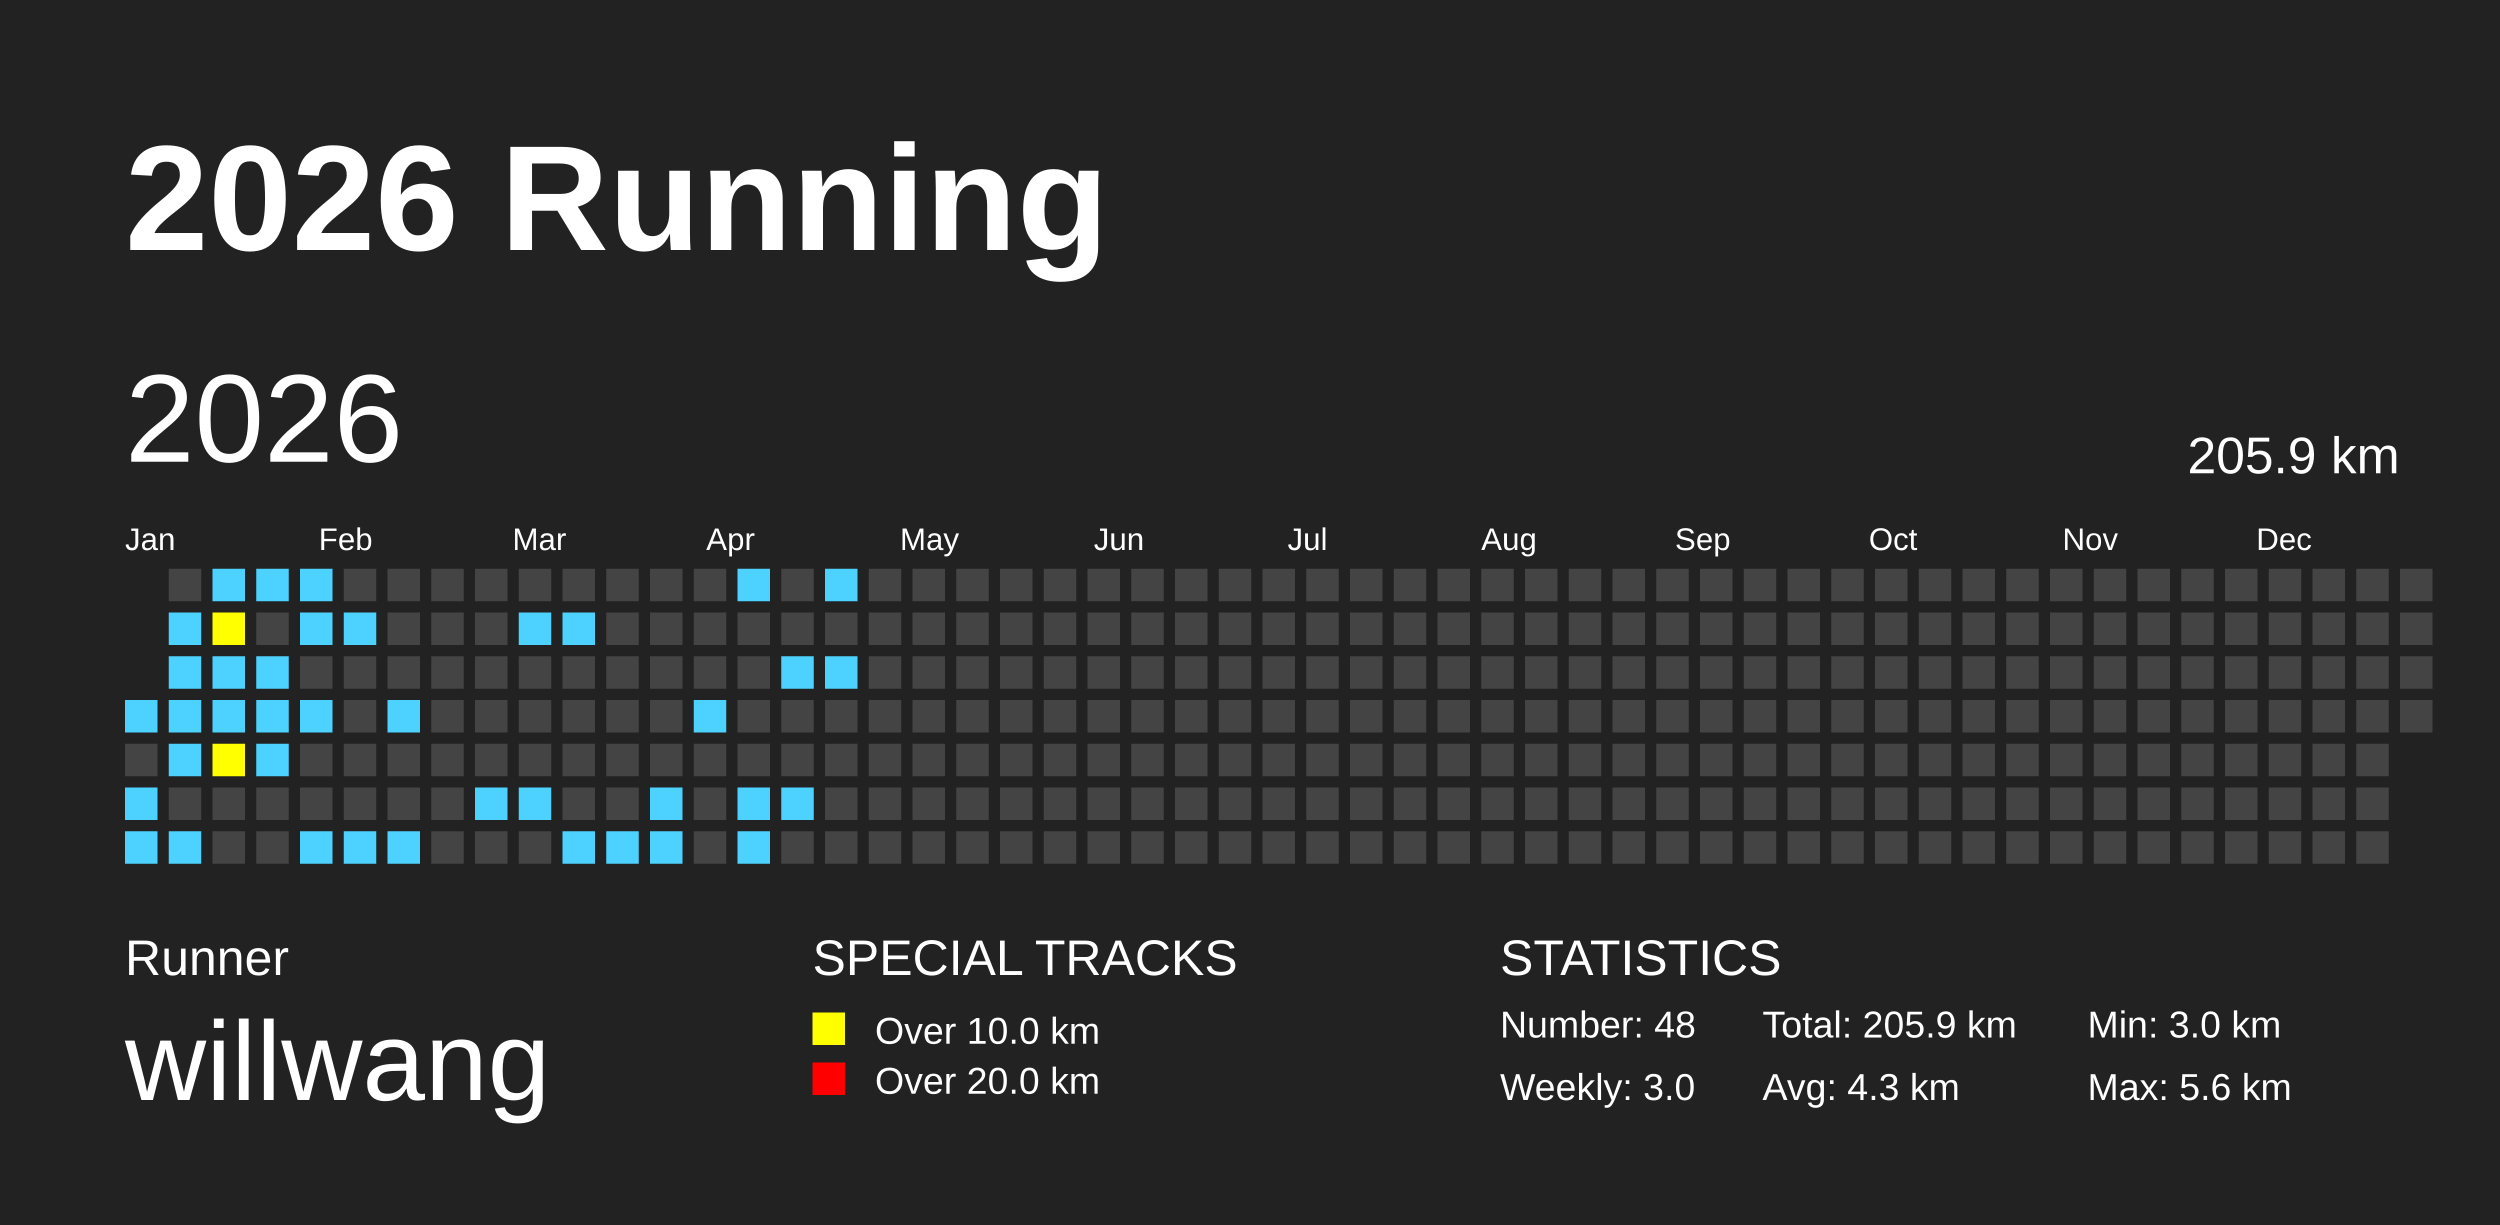
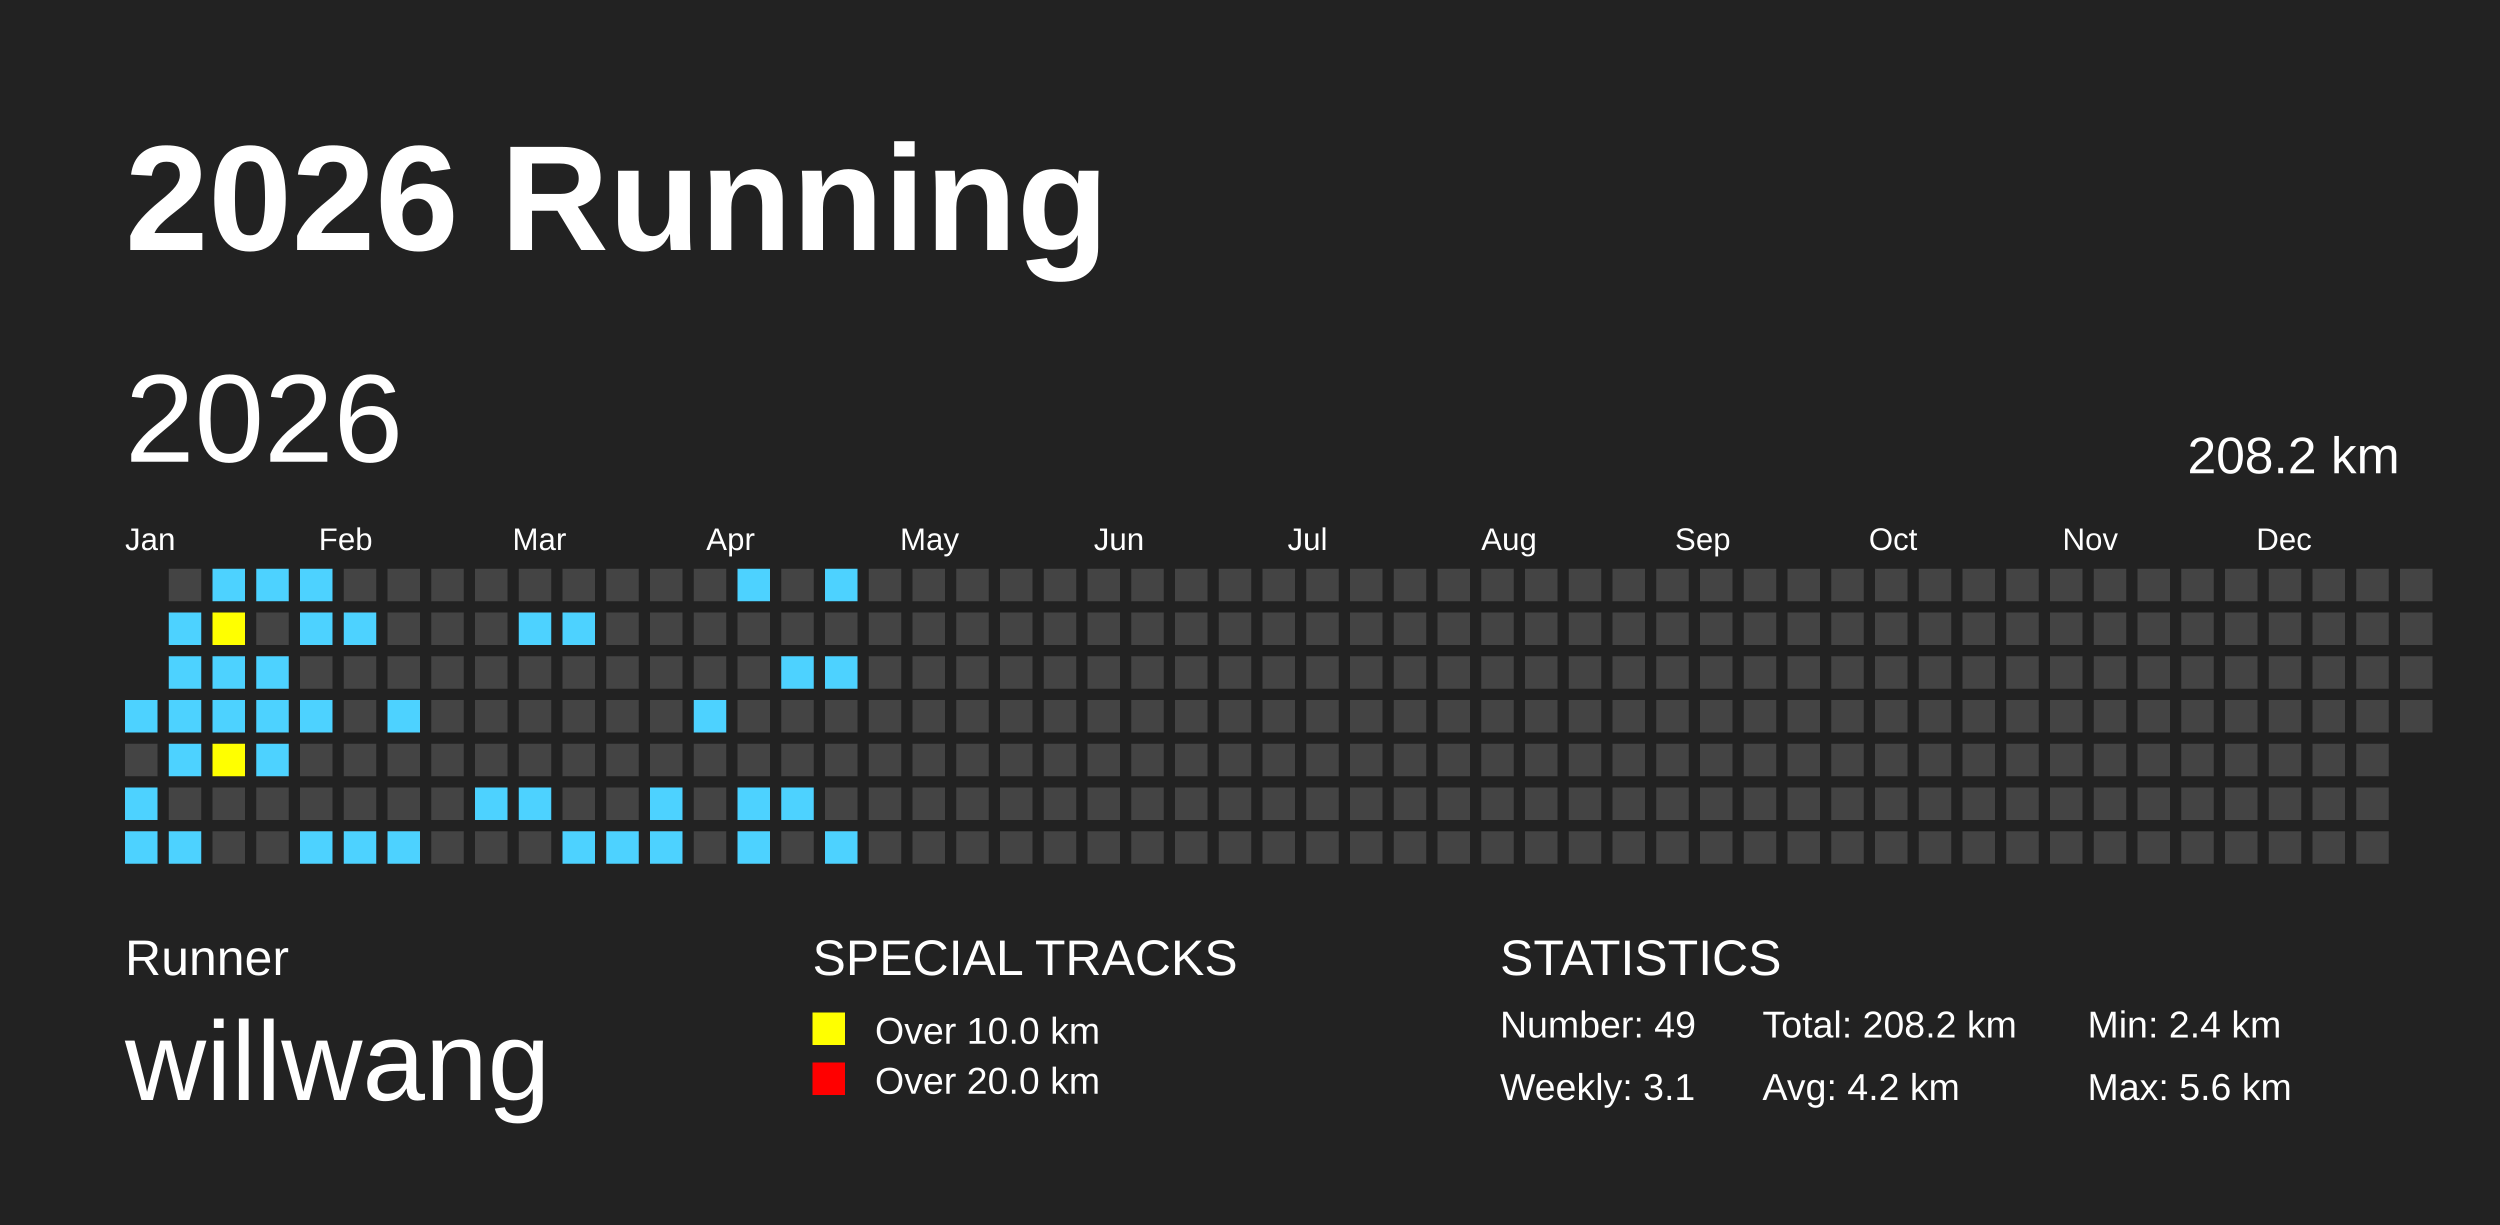
<svg xmlns="http://www.w3.org/2000/svg" baseProfile="full" height="98mm" version="1.1" viewBox="0,0,200,98" width="200mm">
  <defs />
  <rect fill="#222222" height="98" width="200" x="0" y="0" />
  <text fill="#FFFFFF" style="font-size:12px; font-family:Arial; font-weight:bold;" x="10" y="20">2026 Running</text>
  <text fill="#FFFFFF" style="font-size:4px; font-family:Arial" x="10" y="78">Runner</text>
  <text fill="#FFFFFF" style="font-size:9px; font-family:Arial" x="10" y="88">willwang</text>
  <text fill="#FFFFFF" style="font-size:4px; font-family:Arial" x="65" y="78">SPECIAL TRACKS</text>
  <rect fill="yellow" height="2.6" width="2.6" x="65" y="81" />
  <text fill="#FFFFFF" style="font-size:3px; font-family:Arial" x="70" y="83.5">Over 10.0 km</text>
  <rect fill="red" height="2.6" width="2.6" x="65" y="85" />
  <text fill="#FFFFFF" style="font-size:3px; font-family:Arial" x="70" y="87.5">Over 20.0 km</text>
  <text fill="#FFFFFF" style="font-size:4px; font-family:Arial" x="120" y="78">STATISTICS</text>
-   <text fill="#FFFFFF" style="font-size:3px; font-family:Arial" x="120" y="83">Number: 48</text>
-   <text fill="#FFFFFF" style="font-size:3px; font-family:Arial" x="120" y="88">Weekly: 3.0</text>
-   <text fill="#FFFFFF" style="font-size:3px; font-family:Arial" x="141" y="83">Total: 205.9 km</text>
-   <text fill="#FFFFFF" style="font-size:3px; font-family:Arial" x="141" y="88">Avg: 4.3 km</text>
-   <text fill="#FFFFFF" style="font-size:3px; font-family:Arial" x="167" y="83">Min: 3.0 km</text>
+   <text fill="#FFFFFF" style="font-size:3px; font-family:Arial" x="120" y="83">Number: 49</text>
+   <text fill="#FFFFFF" style="font-size:3px; font-family:Arial" x="120" y="88">Weekly: 3.1</text>
+   <text fill="#FFFFFF" style="font-size:3px; font-family:Arial" x="141" y="83">Total: 208.2 km</text>
+   <text fill="#FFFFFF" style="font-size:3px; font-family:Arial" x="141" y="88">Avg: 4.2 km</text>
+   <text fill="#FFFFFF" style="font-size:3px; font-family:Arial" x="167" y="83">Min: 2.4 km</text>
  <text fill="#FFFFFF" style="font-size:3px; font-family:Arial" x="167" y="88">Max: 5.6 km</text>
  <text dominant-baseline="hanging" fill="#FFFFFF" style="font-size:10.0px; font-family:Arial;" x="10" y="30">2026</text>
-   <text dominant-baseline="hanging" fill="#FFFFFF" style="font-size:4.125px; font-family:Arial;" x="175" y="35">205.9 km</text>
+   <text dominant-baseline="hanging" fill="#FFFFFF" style="font-size:4.125px; font-family:Arial;" x="175" y="35">208.2 km</text>
  <text fill="#FFFFFF" style="font-size:2.5px; font-family:Arial" x="10.0" y="44">Jan</text>
  <text fill="#FFFFFF" style="font-size:2.5px; font-family:Arial" x="25.5" y="44">Feb</text>
  <text fill="#FFFFFF" style="font-size:2.5px; font-family:Arial" x="41.0" y="44">Mar</text>
  <text fill="#FFFFFF" style="font-size:2.5px; font-family:Arial" x="56.5" y="44">Apr</text>
  <text fill="#FFFFFF" style="font-size:2.5px; font-family:Arial" x="72.0" y="44">May</text>
  <text fill="#FFFFFF" style="font-size:2.5px; font-family:Arial" x="87.5" y="44">Jun</text>
  <text fill="#FFFFFF" style="font-size:2.5px; font-family:Arial" x="103.0" y="44">Jul</text>
  <text fill="#FFFFFF" style="font-size:2.5px; font-family:Arial" x="118.5" y="44">Aug</text>
  <text fill="#FFFFFF" style="font-size:2.5px; font-family:Arial" x="134.0" y="44">Sep</text>
  <text fill="#FFFFFF" style="font-size:2.5px; font-family:Arial" x="149.5" y="44">Oct</text>
  <text fill="#FFFFFF" style="font-size:2.5px; font-family:Arial" x="165.0" y="44">Nov</text>
  <text fill="#FFFFFF" style="font-size:2.5px; font-family:Arial" x="180.5" y="44">Dec</text>
  <rect fill="#4DD2FF" height="2.6" width="2.6" x="10.0" y="56.0" />
  <rect fill="#444444" height="2.6" width="2.6" x="10.0" y="59.5" />
  <rect fill="#4DD2FF" height="2.6" width="2.6" x="10.0" y="63.0" />
  <rect fill="#4DD2FF" height="2.6" width="2.6" x="10.0" y="66.5" />
  <rect fill="#444444" height="2.6" width="2.6" x="13.5" y="45.5" />
  <rect fill="#4DD2FF" height="2.6" width="2.6" x="13.5" y="49.0" />
  <rect fill="#4DD2FF" height="2.6" width="2.6" x="13.5" y="52.5" />
  <rect fill="#4DD2FF" height="2.6" width="2.6" x="13.5" y="56.0" />
  <rect fill="#4DD2FF" height="2.6" width="2.6" x="13.5" y="59.5" />
  <rect fill="#444444" height="2.6" width="2.6" x="13.5" y="63.0" />
  <rect fill="#4DD2FF" height="2.6" width="2.6" x="13.5" y="66.5" />
  <rect fill="#4DD2FF" height="2.6" width="2.6" x="17.0" y="45.5" />
  <rect fill="yellow" height="2.6" width="2.6" x="17.0" y="49.0" />
  <rect fill="#4DD2FF" height="2.6" width="2.6" x="17.0" y="52.5" />
  <rect fill="#4DD2FF" height="2.6" width="2.6" x="17.0" y="56.0" />
  <rect fill="yellow" height="2.6" width="2.6" x="17.0" y="59.5" />
  <rect fill="#444444" height="2.6" width="2.6" x="17.0" y="63.0" />
  <rect fill="#444444" height="2.6" width="2.6" x="17.0" y="66.5" />
  <rect fill="#4DD2FF" height="2.6" width="2.6" x="20.5" y="45.5" />
  <rect fill="#444444" height="2.6" width="2.6" x="20.5" y="49.0" />
  <rect fill="#4DD2FF" height="2.6" width="2.6" x="20.5" y="52.5" />
  <rect fill="#4DD2FF" height="2.6" width="2.6" x="20.5" y="56.0" />
  <rect fill="#4DD2FF" height="2.6" width="2.6" x="20.5" y="59.5" />
  <rect fill="#444444" height="2.6" width="2.6" x="20.5" y="63.0" />
  <rect fill="#444444" height="2.6" width="2.6" x="20.5" y="66.5" />
  <rect fill="#4DD2FF" height="2.6" width="2.6" x="24.0" y="45.5" />
  <rect fill="#4DD2FF" height="2.6" width="2.6" x="24.0" y="49.0" />
  <rect fill="#444444" height="2.6" width="2.6" x="24.0" y="52.5" />
  <rect fill="#4DD2FF" height="2.6" width="2.6" x="24.0" y="56.0" />
  <rect fill="#444444" height="2.6" width="2.6" x="24.0" y="59.5" />
  <rect fill="#444444" height="2.6" width="2.6" x="24.0" y="63.0" />
  <rect fill="#4DD2FF" height="2.6" width="2.6" x="24.0" y="66.5" />
  <rect fill="#444444" height="2.6" width="2.6" x="27.5" y="45.5" />
  <rect fill="#4DD2FF" height="2.6" width="2.6" x="27.5" y="49.0" />
  <rect fill="#444444" height="2.6" width="2.6" x="27.5" y="52.5" />
  <rect fill="#444444" height="2.6" width="2.6" x="27.5" y="56.0" />
  <rect fill="#444444" height="2.6" width="2.6" x="27.5" y="59.5" />
  <rect fill="#444444" height="2.6" width="2.6" x="27.5" y="63.0" />
  <rect fill="#4DD2FF" height="2.6" width="2.6" x="27.5" y="66.5" />
  <rect fill="#444444" height="2.6" width="2.6" x="31.0" y="45.5" />
  <rect fill="#444444" height="2.6" width="2.6" x="31.0" y="49.0" />
  <rect fill="#444444" height="2.6" width="2.6" x="31.0" y="52.5" />
  <rect fill="#4DD2FF" height="2.6" width="2.6" x="31.0" y="56.0" />
  <rect fill="#444444" height="2.6" width="2.6" x="31.0" y="59.5" />
  <rect fill="#444444" height="2.6" width="2.6" x="31.0" y="63.0" />
  <rect fill="#4DD2FF" height="2.6" width="2.6" x="31.0" y="66.5" />
  <rect fill="#444444" height="2.6" width="2.6" x="34.5" y="45.5" />
  <rect fill="#444444" height="2.6" width="2.6" x="34.5" y="49.0" />
  <rect fill="#444444" height="2.6" width="2.6" x="34.5" y="52.5" />
  <rect fill="#444444" height="2.6" width="2.6" x="34.5" y="56.0" />
  <rect fill="#444444" height="2.6" width="2.6" x="34.5" y="59.5" />
  <rect fill="#444444" height="2.6" width="2.6" x="34.5" y="63.0" />
  <rect fill="#444444" height="2.6" width="2.6" x="34.5" y="66.5" />
  <rect fill="#444444" height="2.6" width="2.6" x="38.0" y="45.5" />
  <rect fill="#444444" height="2.6" width="2.6" x="38.0" y="49.0" />
  <rect fill="#444444" height="2.6" width="2.6" x="38.0" y="52.5" />
  <rect fill="#444444" height="2.6" width="2.6" x="38.0" y="56.0" />
  <rect fill="#444444" height="2.6" width="2.6" x="38.0" y="59.5" />
  <rect fill="#4DD2FF" height="2.6" width="2.6" x="38.0" y="63.0" />
  <rect fill="#444444" height="2.6" width="2.6" x="38.0" y="66.5" />
  <rect fill="#444444" height="2.6" width="2.6" x="41.5" y="45.5" />
  <rect fill="#4DD2FF" height="2.6" width="2.6" x="41.5" y="49.0" />
  <rect fill="#444444" height="2.6" width="2.6" x="41.5" y="52.5" />
  <rect fill="#444444" height="2.6" width="2.6" x="41.5" y="56.0" />
  <rect fill="#444444" height="2.6" width="2.6" x="41.5" y="59.5" />
  <rect fill="#4DD2FF" height="2.6" width="2.6" x="41.5" y="63.0" />
  <rect fill="#444444" height="2.6" width="2.6" x="41.5" y="66.5" />
  <rect fill="#444444" height="2.6" width="2.6" x="45.0" y="45.5" />
  <rect fill="#4DD2FF" height="2.6" width="2.6" x="45.0" y="49.0" />
  <rect fill="#444444" height="2.6" width="2.6" x="45.0" y="52.5" />
  <rect fill="#444444" height="2.6" width="2.6" x="45.0" y="56.0" />
  <rect fill="#444444" height="2.6" width="2.6" x="45.0" y="59.5" />
  <rect fill="#444444" height="2.6" width="2.6" x="45.0" y="63.0" />
  <rect fill="#4DD2FF" height="2.6" width="2.6" x="45.0" y="66.5" />
  <rect fill="#444444" height="2.6" width="2.6" x="48.5" y="45.5" />
  <rect fill="#444444" height="2.6" width="2.6" x="48.5" y="49.0" />
  <rect fill="#444444" height="2.6" width="2.6" x="48.5" y="52.5" />
  <rect fill="#444444" height="2.6" width="2.6" x="48.5" y="56.0" />
  <rect fill="#444444" height="2.6" width="2.6" x="48.5" y="59.5" />
  <rect fill="#444444" height="2.6" width="2.6" x="48.5" y="63.0" />
  <rect fill="#4DD2FF" height="2.6" width="2.6" x="48.5" y="66.5" />
  <rect fill="#444444" height="2.6" width="2.6" x="52.0" y="45.5" />
  <rect fill="#444444" height="2.6" width="2.6" x="52.0" y="49.0" />
  <rect fill="#444444" height="2.6" width="2.6" x="52.0" y="52.5" />
  <rect fill="#444444" height="2.6" width="2.6" x="52.0" y="56.0" />
  <rect fill="#444444" height="2.6" width="2.6" x="52.0" y="59.5" />
  <rect fill="#4DD2FF" height="2.6" width="2.6" x="52.0" y="63.0" />
  <rect fill="#4DD2FF" height="2.6" width="2.6" x="52.0" y="66.5" />
  <rect fill="#444444" height="2.6" width="2.6" x="55.5" y="45.5" />
  <rect fill="#444444" height="2.6" width="2.6" x="55.5" y="49.0" />
  <rect fill="#444444" height="2.6" width="2.6" x="55.5" y="52.5" />
  <rect fill="#4DD2FF" height="2.6" width="2.6" x="55.5" y="56.0" />
  <rect fill="#444444" height="2.6" width="2.6" x="55.5" y="59.5" />
  <rect fill="#444444" height="2.6" width="2.6" x="55.5" y="63.0" />
  <rect fill="#444444" height="2.6" width="2.6" x="55.5" y="66.5" />
  <rect fill="#4DD2FF" height="2.6" width="2.6" x="59.0" y="45.5" />
  <rect fill="#444444" height="2.6" width="2.6" x="59.0" y="49.0" />
  <rect fill="#444444" height="2.6" width="2.6" x="59.0" y="52.5" />
  <rect fill="#444444" height="2.6" width="2.6" x="59.0" y="56.0" />
  <rect fill="#444444" height="2.6" width="2.6" x="59.0" y="59.5" />
  <rect fill="#4DD2FF" height="2.6" width="2.6" x="59.0" y="63.0" />
  <rect fill="#4DD2FF" height="2.6" width="2.6" x="59.0" y="66.5" />
  <rect fill="#444444" height="2.6" width="2.6" x="62.5" y="45.5" />
  <rect fill="#444444" height="2.6" width="2.6" x="62.5" y="49.0" />
  <rect fill="#4DD2FF" height="2.6" width="2.6" x="62.5" y="52.5" />
  <rect fill="#444444" height="2.6" width="2.6" x="62.5" y="56.0" />
  <rect fill="#444444" height="2.6" width="2.6" x="62.5" y="59.5" />
  <rect fill="#4DD2FF" height="2.6" width="2.6" x="62.5" y="63.0" />
  <rect fill="#444444" height="2.6" width="2.6" x="62.5" y="66.5" />
  <rect fill="#4DD2FF" height="2.6" width="2.6" x="66.0" y="45.5" />
  <rect fill="#444444" height="2.6" width="2.6" x="66.0" y="49.0" />
  <rect fill="#4DD2FF" height="2.6" width="2.6" x="66.0" y="52.5" />
  <rect fill="#444444" height="2.6" width="2.6" x="66.0" y="56.0" />
  <rect fill="#444444" height="2.6" width="2.6" x="66.0" y="59.5" />
  <rect fill="#444444" height="2.6" width="2.6" x="66.0" y="63.0" />
-   <rect fill="#444444" height="2.6" width="2.6" x="66.0" y="66.5" />
+   <rect fill="#4DD2FF" height="2.6" width="2.6" x="66.0" y="66.5" />
  <rect fill="#444444" height="2.6" width="2.6" x="69.5" y="45.5" />
  <rect fill="#444444" height="2.6" width="2.6" x="69.5" y="49.0" />
  <rect fill="#444444" height="2.6" width="2.6" x="69.5" y="52.5" />
  <rect fill="#444444" height="2.6" width="2.6" x="69.5" y="56.0" />
  <rect fill="#444444" height="2.6" width="2.6" x="69.5" y="59.5" />
  <rect fill="#444444" height="2.6" width="2.6" x="69.5" y="63.0" />
  <rect fill="#444444" height="2.6" width="2.6" x="69.5" y="66.5" />
  <rect fill="#444444" height="2.6" width="2.6" x="73.0" y="45.5" />
  <rect fill="#444444" height="2.6" width="2.6" x="73.0" y="49.0" />
  <rect fill="#444444" height="2.6" width="2.6" x="73.0" y="52.5" />
  <rect fill="#444444" height="2.6" width="2.6" x="73.0" y="56.0" />
  <rect fill="#444444" height="2.6" width="2.6" x="73.0" y="59.5" />
  <rect fill="#444444" height="2.6" width="2.6" x="73.0" y="63.0" />
  <rect fill="#444444" height="2.6" width="2.6" x="73.0" y="66.5" />
  <rect fill="#444444" height="2.6" width="2.6" x="76.5" y="45.5" />
  <rect fill="#444444" height="2.6" width="2.6" x="76.5" y="49.0" />
  <rect fill="#444444" height="2.6" width="2.6" x="76.5" y="52.5" />
  <rect fill="#444444" height="2.6" width="2.6" x="76.5" y="56.0" />
  <rect fill="#444444" height="2.6" width="2.6" x="76.5" y="59.5" />
  <rect fill="#444444" height="2.6" width="2.6" x="76.5" y="63.0" />
  <rect fill="#444444" height="2.6" width="2.6" x="76.5" y="66.5" />
  <rect fill="#444444" height="2.6" width="2.6" x="80.0" y="45.5" />
  <rect fill="#444444" height="2.6" width="2.6" x="80.0" y="49.0" />
  <rect fill="#444444" height="2.6" width="2.6" x="80.0" y="52.5" />
  <rect fill="#444444" height="2.6" width="2.6" x="80.0" y="56.0" />
  <rect fill="#444444" height="2.6" width="2.6" x="80.0" y="59.5" />
  <rect fill="#444444" height="2.6" width="2.6" x="80.0" y="63.0" />
  <rect fill="#444444" height="2.6" width="2.6" x="80.0" y="66.5" />
  <rect fill="#444444" height="2.6" width="2.6" x="83.5" y="45.5" />
  <rect fill="#444444" height="2.6" width="2.6" x="83.5" y="49.0" />
  <rect fill="#444444" height="2.6" width="2.6" x="83.5" y="52.5" />
  <rect fill="#444444" height="2.6" width="2.6" x="83.5" y="56.0" />
  <rect fill="#444444" height="2.6" width="2.6" x="83.5" y="59.5" />
  <rect fill="#444444" height="2.6" width="2.6" x="83.5" y="63.0" />
  <rect fill="#444444" height="2.6" width="2.6" x="83.5" y="66.5" />
  <rect fill="#444444" height="2.6" width="2.6" x="87.0" y="45.5" />
  <rect fill="#444444" height="2.6" width="2.6" x="87.0" y="49.0" />
  <rect fill="#444444" height="2.6" width="2.6" x="87.0" y="52.5" />
  <rect fill="#444444" height="2.6" width="2.6" x="87.0" y="56.0" />
  <rect fill="#444444" height="2.6" width="2.6" x="87.0" y="59.5" />
  <rect fill="#444444" height="2.6" width="2.6" x="87.0" y="63.0" />
  <rect fill="#444444" height="2.6" width="2.6" x="87.0" y="66.5" />
  <rect fill="#444444" height="2.6" width="2.6" x="90.5" y="45.5" />
  <rect fill="#444444" height="2.6" width="2.6" x="90.5" y="49.0" />
  <rect fill="#444444" height="2.6" width="2.6" x="90.5" y="52.5" />
  <rect fill="#444444" height="2.6" width="2.6" x="90.5" y="56.0" />
  <rect fill="#444444" height="2.6" width="2.6" x="90.5" y="59.5" />
  <rect fill="#444444" height="2.6" width="2.6" x="90.5" y="63.0" />
  <rect fill="#444444" height="2.6" width="2.6" x="90.5" y="66.5" />
  <rect fill="#444444" height="2.6" width="2.6" x="94.0" y="45.5" />
  <rect fill="#444444" height="2.6" width="2.6" x="94.0" y="49.0" />
  <rect fill="#444444" height="2.6" width="2.6" x="94.0" y="52.5" />
  <rect fill="#444444" height="2.6" width="2.6" x="94.0" y="56.0" />
  <rect fill="#444444" height="2.6" width="2.6" x="94.0" y="59.5" />
  <rect fill="#444444" height="2.6" width="2.6" x="94.0" y="63.0" />
  <rect fill="#444444" height="2.6" width="2.6" x="94.0" y="66.5" />
  <rect fill="#444444" height="2.6" width="2.6" x="97.5" y="45.5" />
  <rect fill="#444444" height="2.6" width="2.6" x="97.5" y="49.0" />
  <rect fill="#444444" height="2.6" width="2.6" x="97.5" y="52.5" />
  <rect fill="#444444" height="2.6" width="2.6" x="97.5" y="56.0" />
  <rect fill="#444444" height="2.6" width="2.6" x="97.5" y="59.5" />
  <rect fill="#444444" height="2.6" width="2.6" x="97.5" y="63.0" />
  <rect fill="#444444" height="2.6" width="2.6" x="97.5" y="66.5" />
  <rect fill="#444444" height="2.6" width="2.6" x="101.0" y="45.5" />
  <rect fill="#444444" height="2.6" width="2.6" x="101.0" y="49.0" />
  <rect fill="#444444" height="2.6" width="2.6" x="101.0" y="52.5" />
  <rect fill="#444444" height="2.6" width="2.6" x="101.0" y="56.0" />
  <rect fill="#444444" height="2.6" width="2.6" x="101.0" y="59.5" />
  <rect fill="#444444" height="2.6" width="2.6" x="101.0" y="63.0" />
  <rect fill="#444444" height="2.6" width="2.6" x="101.0" y="66.5" />
  <rect fill="#444444" height="2.6" width="2.6" x="104.5" y="45.5" />
  <rect fill="#444444" height="2.6" width="2.6" x="104.5" y="49.0" />
  <rect fill="#444444" height="2.6" width="2.6" x="104.5" y="52.5" />
  <rect fill="#444444" height="2.6" width="2.6" x="104.5" y="56.0" />
  <rect fill="#444444" height="2.6" width="2.6" x="104.5" y="59.5" />
  <rect fill="#444444" height="2.6" width="2.6" x="104.5" y="63.0" />
  <rect fill="#444444" height="2.6" width="2.6" x="104.5" y="66.5" />
  <rect fill="#444444" height="2.6" width="2.6" x="108.0" y="45.5" />
  <rect fill="#444444" height="2.6" width="2.6" x="108.0" y="49.0" />
  <rect fill="#444444" height="2.6" width="2.6" x="108.0" y="52.5" />
  <rect fill="#444444" height="2.6" width="2.6" x="108.0" y="56.0" />
  <rect fill="#444444" height="2.6" width="2.6" x="108.0" y="59.5" />
  <rect fill="#444444" height="2.6" width="2.6" x="108.0" y="63.0" />
  <rect fill="#444444" height="2.6" width="2.6" x="108.0" y="66.5" />
  <rect fill="#444444" height="2.6" width="2.6" x="111.5" y="45.5" />
  <rect fill="#444444" height="2.6" width="2.6" x="111.5" y="49.0" />
  <rect fill="#444444" height="2.6" width="2.6" x="111.5" y="52.5" />
  <rect fill="#444444" height="2.6" width="2.6" x="111.5" y="56.0" />
  <rect fill="#444444" height="2.6" width="2.6" x="111.5" y="59.5" />
  <rect fill="#444444" height="2.6" width="2.6" x="111.5" y="63.0" />
  <rect fill="#444444" height="2.6" width="2.6" x="111.5" y="66.5" />
  <rect fill="#444444" height="2.6" width="2.6" x="115.0" y="45.5" />
  <rect fill="#444444" height="2.6" width="2.6" x="115.0" y="49.0" />
  <rect fill="#444444" height="2.6" width="2.6" x="115.0" y="52.5" />
  <rect fill="#444444" height="2.6" width="2.6" x="115.0" y="56.0" />
  <rect fill="#444444" height="2.6" width="2.6" x="115.0" y="59.5" />
  <rect fill="#444444" height="2.6" width="2.6" x="115.0" y="63.0" />
  <rect fill="#444444" height="2.6" width="2.6" x="115.0" y="66.5" />
  <rect fill="#444444" height="2.6" width="2.6" x="118.5" y="45.5" />
  <rect fill="#444444" height="2.6" width="2.6" x="118.5" y="49.0" />
  <rect fill="#444444" height="2.6" width="2.6" x="118.5" y="52.5" />
  <rect fill="#444444" height="2.6" width="2.6" x="118.5" y="56.0" />
  <rect fill="#444444" height="2.6" width="2.6" x="118.5" y="59.5" />
  <rect fill="#444444" height="2.6" width="2.6" x="118.5" y="63.0" />
  <rect fill="#444444" height="2.6" width="2.6" x="118.5" y="66.5" />
  <rect fill="#444444" height="2.6" width="2.6" x="122.0" y="45.5" />
  <rect fill="#444444" height="2.6" width="2.6" x="122.0" y="49.0" />
  <rect fill="#444444" height="2.6" width="2.6" x="122.0" y="52.5" />
  <rect fill="#444444" height="2.6" width="2.6" x="122.0" y="56.0" />
  <rect fill="#444444" height="2.6" width="2.6" x="122.0" y="59.5" />
  <rect fill="#444444" height="2.6" width="2.6" x="122.0" y="63.0" />
  <rect fill="#444444" height="2.6" width="2.6" x="122.0" y="66.5" />
  <rect fill="#444444" height="2.6" width="2.6" x="125.5" y="45.5" />
  <rect fill="#444444" height="2.6" width="2.6" x="125.5" y="49.0" />
  <rect fill="#444444" height="2.6" width="2.6" x="125.5" y="52.5" />
  <rect fill="#444444" height="2.6" width="2.6" x="125.5" y="56.0" />
  <rect fill="#444444" height="2.6" width="2.6" x="125.5" y="59.5" />
  <rect fill="#444444" height="2.6" width="2.6" x="125.5" y="63.0" />
  <rect fill="#444444" height="2.6" width="2.6" x="125.5" y="66.5" />
  <rect fill="#444444" height="2.6" width="2.6" x="129.0" y="45.5" />
  <rect fill="#444444" height="2.6" width="2.6" x="129.0" y="49.0" />
  <rect fill="#444444" height="2.6" width="2.6" x="129.0" y="52.5" />
  <rect fill="#444444" height="2.6" width="2.6" x="129.0" y="56.0" />
  <rect fill="#444444" height="2.6" width="2.6" x="129.0" y="59.5" />
  <rect fill="#444444" height="2.6" width="2.6" x="129.0" y="63.0" />
  <rect fill="#444444" height="2.6" width="2.6" x="129.0" y="66.5" />
  <rect fill="#444444" height="2.6" width="2.6" x="132.5" y="45.5" />
  <rect fill="#444444" height="2.6" width="2.6" x="132.5" y="49.0" />
  <rect fill="#444444" height="2.6" width="2.6" x="132.5" y="52.5" />
  <rect fill="#444444" height="2.6" width="2.6" x="132.5" y="56.0" />
  <rect fill="#444444" height="2.6" width="2.6" x="132.5" y="59.5" />
  <rect fill="#444444" height="2.6" width="2.6" x="132.5" y="63.0" />
  <rect fill="#444444" height="2.6" width="2.6" x="132.5" y="66.5" />
  <rect fill="#444444" height="2.6" width="2.6" x="136.0" y="45.5" />
  <rect fill="#444444" height="2.6" width="2.6" x="136.0" y="49.0" />
  <rect fill="#444444" height="2.6" width="2.6" x="136.0" y="52.5" />
  <rect fill="#444444" height="2.6" width="2.6" x="136.0" y="56.0" />
  <rect fill="#444444" height="2.6" width="2.6" x="136.0" y="59.5" />
  <rect fill="#444444" height="2.6" width="2.6" x="136.0" y="63.0" />
  <rect fill="#444444" height="2.6" width="2.6" x="136.0" y="66.5" />
  <rect fill="#444444" height="2.6" width="2.6" x="139.5" y="45.5" />
  <rect fill="#444444" height="2.6" width="2.6" x="139.5" y="49.0" />
  <rect fill="#444444" height="2.6" width="2.6" x="139.5" y="52.5" />
  <rect fill="#444444" height="2.6" width="2.6" x="139.5" y="56.0" />
  <rect fill="#444444" height="2.6" width="2.6" x="139.5" y="59.5" />
  <rect fill="#444444" height="2.6" width="2.6" x="139.5" y="63.0" />
  <rect fill="#444444" height="2.6" width="2.6" x="139.5" y="66.5" />
  <rect fill="#444444" height="2.6" width="2.6" x="143.0" y="45.5" />
  <rect fill="#444444" height="2.6" width="2.6" x="143.0" y="49.0" />
  <rect fill="#444444" height="2.6" width="2.6" x="143.0" y="52.5" />
  <rect fill="#444444" height="2.6" width="2.6" x="143.0" y="56.0" />
  <rect fill="#444444" height="2.6" width="2.6" x="143.0" y="59.5" />
  <rect fill="#444444" height="2.6" width="2.6" x="143.0" y="63.0" />
  <rect fill="#444444" height="2.6" width="2.6" x="143.0" y="66.5" />
  <rect fill="#444444" height="2.6" width="2.6" x="146.5" y="45.5" />
  <rect fill="#444444" height="2.6" width="2.6" x="146.5" y="49.0" />
  <rect fill="#444444" height="2.6" width="2.6" x="146.5" y="52.5" />
  <rect fill="#444444" height="2.6" width="2.6" x="146.5" y="56.0" />
  <rect fill="#444444" height="2.6" width="2.6" x="146.5" y="59.5" />
  <rect fill="#444444" height="2.6" width="2.6" x="146.5" y="63.0" />
  <rect fill="#444444" height="2.6" width="2.6" x="146.5" y="66.5" />
  <rect fill="#444444" height="2.6" width="2.6" x="150.0" y="45.5" />
  <rect fill="#444444" height="2.6" width="2.6" x="150.0" y="49.0" />
  <rect fill="#444444" height="2.6" width="2.6" x="150.0" y="52.5" />
  <rect fill="#444444" height="2.6" width="2.6" x="150.0" y="56.0" />
  <rect fill="#444444" height="2.6" width="2.6" x="150.0" y="59.5" />
  <rect fill="#444444" height="2.6" width="2.6" x="150.0" y="63.0" />
  <rect fill="#444444" height="2.6" width="2.6" x="150.0" y="66.5" />
  <rect fill="#444444" height="2.6" width="2.6" x="153.5" y="45.5" />
  <rect fill="#444444" height="2.6" width="2.6" x="153.5" y="49.0" />
  <rect fill="#444444" height="2.6" width="2.6" x="153.5" y="52.5" />
  <rect fill="#444444" height="2.6" width="2.6" x="153.5" y="56.0" />
  <rect fill="#444444" height="2.6" width="2.6" x="153.5" y="59.5" />
  <rect fill="#444444" height="2.6" width="2.6" x="153.5" y="63.0" />
  <rect fill="#444444" height="2.6" width="2.6" x="153.5" y="66.5" />
  <rect fill="#444444" height="2.6" width="2.6" x="157.0" y="45.5" />
  <rect fill="#444444" height="2.6" width="2.6" x="157.0" y="49.0" />
  <rect fill="#444444" height="2.6" width="2.6" x="157.0" y="52.5" />
  <rect fill="#444444" height="2.6" width="2.6" x="157.0" y="56.0" />
  <rect fill="#444444" height="2.6" width="2.6" x="157.0" y="59.5" />
  <rect fill="#444444" height="2.6" width="2.6" x="157.0" y="63.0" />
  <rect fill="#444444" height="2.6" width="2.6" x="157.0" y="66.5" />
  <rect fill="#444444" height="2.6" width="2.6" x="160.5" y="45.5" />
  <rect fill="#444444" height="2.6" width="2.6" x="160.5" y="49.0" />
  <rect fill="#444444" height="2.6" width="2.6" x="160.5" y="52.5" />
  <rect fill="#444444" height="2.6" width="2.6" x="160.5" y="56.0" />
  <rect fill="#444444" height="2.6" width="2.6" x="160.5" y="59.5" />
  <rect fill="#444444" height="2.6" width="2.6" x="160.5" y="63.0" />
  <rect fill="#444444" height="2.6" width="2.6" x="160.5" y="66.5" />
  <rect fill="#444444" height="2.6" width="2.6" x="164.0" y="45.5" />
  <rect fill="#444444" height="2.6" width="2.6" x="164.0" y="49.0" />
  <rect fill="#444444" height="2.6" width="2.6" x="164.0" y="52.5" />
  <rect fill="#444444" height="2.6" width="2.6" x="164.0" y="56.0" />
  <rect fill="#444444" height="2.6" width="2.6" x="164.0" y="59.5" />
  <rect fill="#444444" height="2.6" width="2.6" x="164.0" y="63.0" />
  <rect fill="#444444" height="2.6" width="2.6" x="164.0" y="66.5" />
  <rect fill="#444444" height="2.6" width="2.6" x="167.5" y="45.5" />
  <rect fill="#444444" height="2.6" width="2.6" x="167.5" y="49.0" />
  <rect fill="#444444" height="2.6" width="2.6" x="167.5" y="52.5" />
  <rect fill="#444444" height="2.6" width="2.6" x="167.5" y="56.0" />
  <rect fill="#444444" height="2.6" width="2.6" x="167.5" y="59.5" />
  <rect fill="#444444" height="2.6" width="2.6" x="167.5" y="63.0" />
  <rect fill="#444444" height="2.6" width="2.6" x="167.5" y="66.5" />
  <rect fill="#444444" height="2.6" width="2.6" x="171.0" y="45.5" />
  <rect fill="#444444" height="2.6" width="2.6" x="171.0" y="49.0" />
  <rect fill="#444444" height="2.6" width="2.6" x="171.0" y="52.5" />
  <rect fill="#444444" height="2.6" width="2.6" x="171.0" y="56.0" />
  <rect fill="#444444" height="2.6" width="2.6" x="171.0" y="59.5" />
  <rect fill="#444444" height="2.6" width="2.6" x="171.0" y="63.0" />
  <rect fill="#444444" height="2.6" width="2.6" x="171.0" y="66.5" />
  <rect fill="#444444" height="2.6" width="2.6" x="174.5" y="45.5" />
  <rect fill="#444444" height="2.6" width="2.6" x="174.5" y="49.0" />
  <rect fill="#444444" height="2.6" width="2.6" x="174.5" y="52.5" />
  <rect fill="#444444" height="2.6" width="2.6" x="174.5" y="56.0" />
  <rect fill="#444444" height="2.6" width="2.6" x="174.5" y="59.5" />
  <rect fill="#444444" height="2.6" width="2.6" x="174.5" y="63.0" />
  <rect fill="#444444" height="2.6" width="2.6" x="174.5" y="66.5" />
  <rect fill="#444444" height="2.6" width="2.6" x="178.0" y="45.5" />
  <rect fill="#444444" height="2.6" width="2.6" x="178.0" y="49.0" />
  <rect fill="#444444" height="2.6" width="2.6" x="178.0" y="52.5" />
  <rect fill="#444444" height="2.6" width="2.6" x="178.0" y="56.0" />
  <rect fill="#444444" height="2.6" width="2.6" x="178.0" y="59.5" />
  <rect fill="#444444" height="2.6" width="2.6" x="178.0" y="63.0" />
  <rect fill="#444444" height="2.6" width="2.6" x="178.0" y="66.5" />
  <rect fill="#444444" height="2.6" width="2.6" x="181.5" y="45.5" />
  <rect fill="#444444" height="2.6" width="2.6" x="181.5" y="49.0" />
  <rect fill="#444444" height="2.6" width="2.6" x="181.5" y="52.5" />
  <rect fill="#444444" height="2.6" width="2.6" x="181.5" y="56.0" />
  <rect fill="#444444" height="2.6" width="2.6" x="181.5" y="59.5" />
  <rect fill="#444444" height="2.6" width="2.6" x="181.5" y="63.0" />
  <rect fill="#444444" height="2.6" width="2.6" x="181.5" y="66.5" />
  <rect fill="#444444" height="2.6" width="2.6" x="185.0" y="45.5" />
  <rect fill="#444444" height="2.6" width="2.6" x="185.0" y="49.0" />
  <rect fill="#444444" height="2.6" width="2.6" x="185.0" y="52.5" />
  <rect fill="#444444" height="2.6" width="2.6" x="185.0" y="56.0" />
  <rect fill="#444444" height="2.6" width="2.6" x="185.0" y="59.5" />
  <rect fill="#444444" height="2.6" width="2.6" x="185.0" y="63.0" />
  <rect fill="#444444" height="2.6" width="2.6" x="185.0" y="66.5" />
  <rect fill="#444444" height="2.6" width="2.6" x="188.5" y="45.5" />
  <rect fill="#444444" height="2.6" width="2.6" x="188.5" y="49.0" />
  <rect fill="#444444" height="2.6" width="2.6" x="188.5" y="52.5" />
  <rect fill="#444444" height="2.6" width="2.6" x="188.5" y="56.0" />
  <rect fill="#444444" height="2.6" width="2.6" x="188.5" y="59.5" />
  <rect fill="#444444" height="2.6" width="2.6" x="188.5" y="63.0" />
  <rect fill="#444444" height="2.6" width="2.6" x="188.5" y="66.5" />
  <rect fill="#444444" height="2.6" width="2.6" x="192.0" y="45.5" />
  <rect fill="#444444" height="2.6" width="2.6" x="192.0" y="49.0" />
  <rect fill="#444444" height="2.6" width="2.6" x="192.0" y="52.5" />
  <rect fill="#444444" height="2.6" width="2.6" x="192.0" y="56.0" />
</svg>
